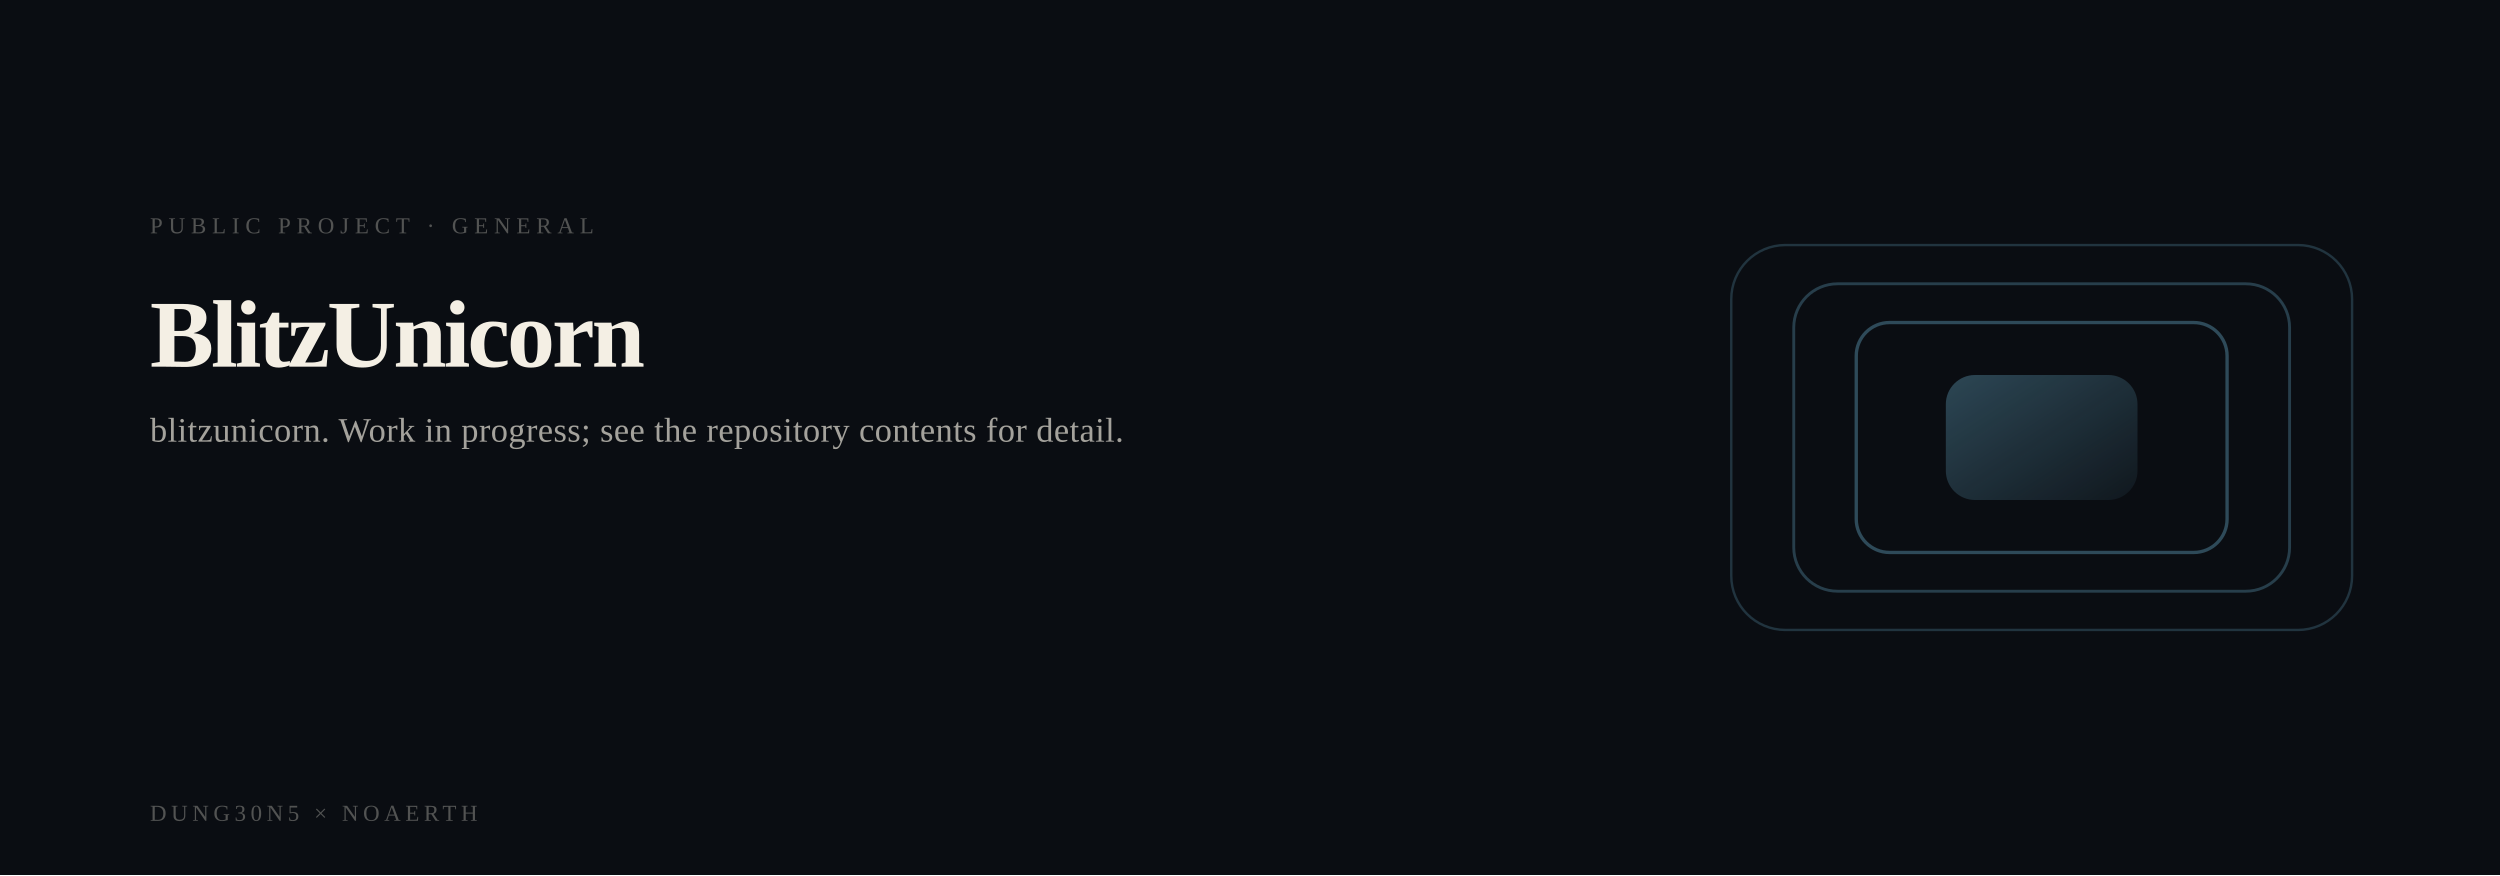
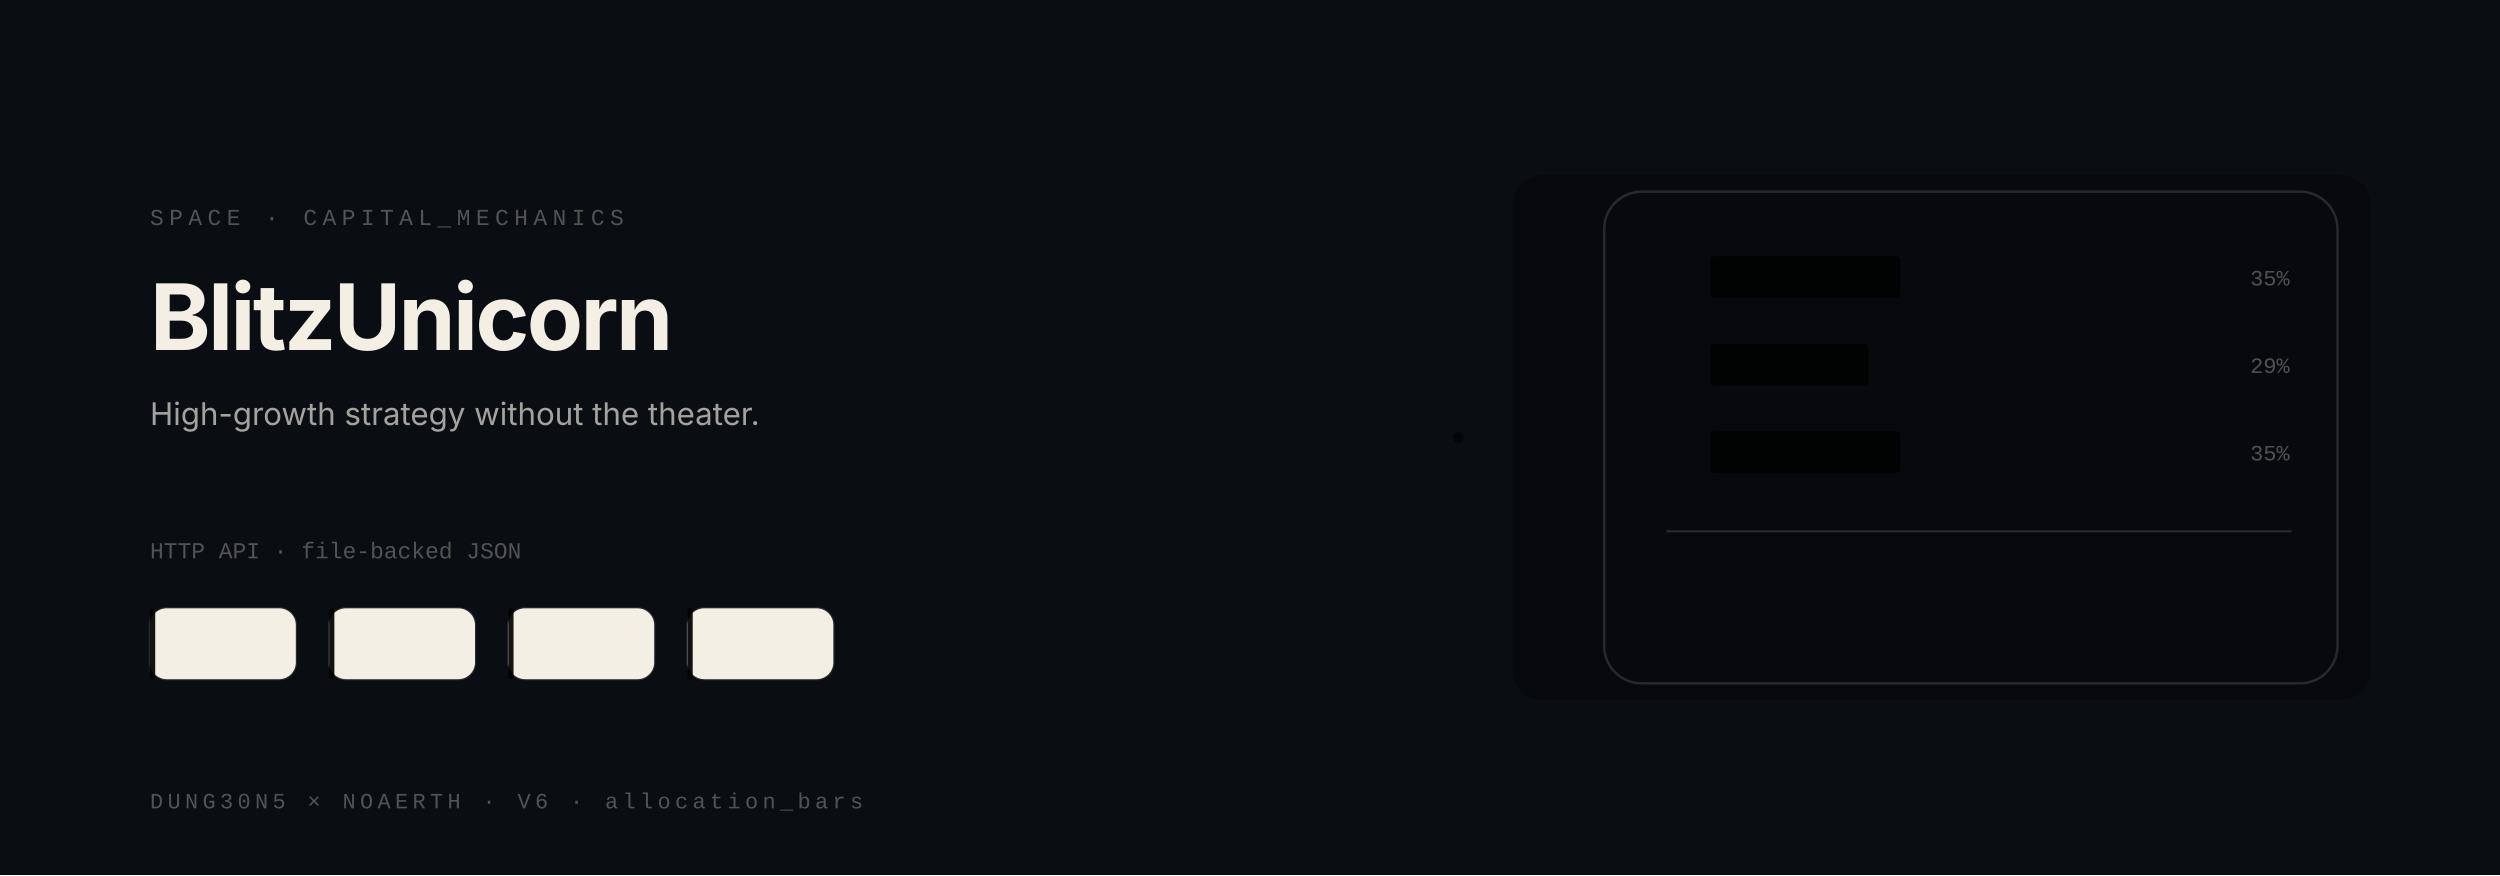
- <svg xmlns="http://www.w3.org/2000/svg" viewBox="0 0 1200 420" width="1200" height="420" role="img" aria-label="BlitzUnicorn: parallel channels converging into an index. Motion depicts records ingest, normalise, index, answer.">
-   <defs>
-     <linearGradient id="hero-blitzunicorn-dark-a" x1="0" y1="0" x2="1" y2="1">
-       <stop offset="0" stop-color="#6fb7d6" stop-opacity="0.85" />
-       <stop offset="1" stop-color="#6fb7d6" stop-opacity="0.15" />
-     </linearGradient>
-   </defs>
+ <svg xmlns="http://www.w3.org/2000/svg" viewBox="0 0 1200 420" width="1200" height="420" role="img" aria-label="BlitzUnicorn: value enters, allocates across positions, and settles">
  <rect width="1200" height="420" fill="#0a0d12" />
-   <rect x="891" y="154.82" width="178" height="110.36" rx="16" fill="none" stroke="#6fb7d6" stroke-width="1.60" opacity="0.36" />
-   <rect x="861" y="136.22" width="238" height="147.56" rx="21" fill="none" stroke="#6fb7d6" stroke-width="1.38" opacity="0.29" />
-   <rect x="831" y="117.62" width="298" height="184.76" rx="26" fill="none" stroke="#6fb7d6" stroke-width="1.16" opacity="0.23" />
-   <rect x="934" y="180" width="92" height="60" rx="14" fill="url(#hero-blitzunicorn-dark-a)" opacity="0.40" />
-   <text x="72" y="112" fill="#f4efe44f" font-size="11" letter-spacing="2.8">PUBLIC PROJECT · GENERAL</text>
-   <text x="72" y="176" fill="#f4efe4" font-size="46" font-weight="660" letter-spacing="-1.4">BlitzUnicorn</text>
-   <text x="72" y="212" fill="#f4efe4a8" font-size="16.5" letter-spacing="0.2">blitzunicorn. Work in progress; see the repository contents for detail.</text>
-   <rect x="72" y="266" width="106" height="40" rx="9" fill="#f4efe4" fill-opacity="0.05" stroke="#f4efe424" stroke-width="1.1" opacity="0">
-     <animate attributeName="opacity" from="0" to="1" dur="0.5s" begin="0.50s" fill="freeze" />
-   </rect>
-   <rect x="72" y="266" width="2.5" height="40" rx="1.2" fill="#6fb7d6" opacity="0">
-     <animate attributeName="opacity" from="0" to="0.9" dur="0.5s" begin="0.50s" fill="freeze" />
-   </rect>
-   <text x="125" y="291" fill="#f4efe4" font-size="11.5" text-anchor="middle" font-family="ui-monospace,SFMono-Regular,Menlo,monospace" opacity="0">request<animate attributeName="opacity" from="0" to="1" dur="0.5s" begin="0.65s" fill="freeze" />
-   </text>
-   <rect x="194" y="266" width="106" height="40" rx="9" fill="#f4efe4" fill-opacity="0.05" stroke="#f4efe424" stroke-width="1.1" opacity="0">
-     <animate attributeName="opacity" from="0" to="1" dur="0.5s" begin="1.00s" fill="freeze" />
-   </rect>
-   <rect x="194" y="266" width="2.5" height="40" rx="1.2" fill="#6fb7d6" opacity="0">
-     <animate attributeName="opacity" from="0" to="0.9" dur="0.5s" begin="1.00s" fill="freeze" />
-   </rect>
-   <text x="247" y="291" fill="#f4efe4" font-size="11.5" text-anchor="middle" font-family="ui-monospace,SFMono-Regular,Menlo,monospace" opacity="0">validate<animate attributeName="opacity" from="0" to="1" dur="0.5s" begin="1.15s" fill="freeze" />
-   </text>
-   <rect x="316" y="266" width="106" height="40" rx="9" fill="#f4efe4" fill-opacity="0.05" stroke="#f4efe424" stroke-width="1.1" opacity="0">
-     <animate attributeName="opacity" from="0" to="1" dur="0.5s" begin="1.50s" fill="freeze" />
-   </rect>
-   <rect x="316" y="266" width="2.5" height="40" rx="1.2" fill="#6fb7d6" opacity="0">
-     <animate attributeName="opacity" from="0" to="0.9" dur="0.5s" begin="1.50s" fill="freeze" />
-   </rect>
-   <text x="369" y="291" fill="#f4efe4" font-size="11.5" text-anchor="middle" font-family="ui-monospace,SFMono-Regular,Menlo,monospace" opacity="0">persist<animate attributeName="opacity" from="0" to="1" dur="0.5s" begin="1.65s" fill="freeze" />
-   </text>
-   <rect x="438" y="266" width="106" height="40" rx="9" fill="#f4efe4" fill-opacity="0.05" stroke="#f4efe424" stroke-width="1.1" opacity="0">
-     <animate attributeName="opacity" from="0" to="1" dur="0.5s" begin="2.00s" fill="freeze" />
-   </rect>
-   <rect x="438" y="266" width="2.5" height="40" rx="1.2" fill="#e7c27a" opacity="0">
-     <animate attributeName="opacity" from="0" to="0.9" dur="0.5s" begin="2.00s" fill="freeze" />
-   </rect>
-   <text x="491" y="291" fill="#f4efe4" font-size="11.5" text-anchor="middle" font-family="ui-monospace,SFMono-Regular,Menlo,monospace" opacity="0">respond<animate attributeName="opacity" from="0" to="1" dur="0.5s" begin="2.15s" fill="freeze" />
-   </text>
-   <text x="72" y="394" fill="#f4efe44f" font-size="11" letter-spacing="2.2">DUNG30N5 × NOAERTH</text>
+   <text x="72" y="108" font-family="ui-monospace, SFMono-Regular, Menlo, Monaco, Consolas, 'Liberation Mono', monospace" font-size="11" letter-spacing="2.6" fill="#f4efe44f">SPACE · CAPITAL_MECHANICS</text>
+   <text x="72" y="168" font-family="-apple-system, BlinkMacSystemFont, 'Segoe UI', Inter, Helvetica, Arial, sans-serif" font-size="44" font-weight="660" letter-spacing="-1.2" fill="#f4efe4">BlitzUnicorn</text>
+   <text x="72" y="204" font-family="-apple-system, BlinkMacSystemFont, 'Segoe UI', Inter, Helvetica, Arial, sans-serif" font-size="15" fill="#f4efe4a8">High-growth strategy without the theater.</text>
+   <text x="72" y="268" font-family="ui-monospace, SFMono-Regular, Menlo, Monaco, Consolas, 'Liberation Mono', monospace" font-size="11" fill="#f4efe44f">HTTP API · file-backed JSON</text>
+   <rect x="72.0" y="292.0" width="70.0" height="34.0" rx="8" fill="#f4efe4" stroke="#f4efe424" stroke-width="1.1" />
+   <rect x="72.0" y="292.0" width="2.5" height="34.0" rx="1.2" fill="amber" opacity="0.92" />
+   <text x="107.0" y="314" font-family="ui-monospace, SFMono-Regular, Menlo, Monaco, Consolas, 'Liberation Mono', monospace" font-size="11" fill="#f4efe4" fill-opacity="0.82" text-anchor="middle">checkout</text>
+   <rect x="158.0" y="292.0" width="70.0" height="34.0" rx="8" fill="#f4efe4" stroke="#f4efe424" stroke-width="1.1" />
+   <rect x="158.0" y="292.0" width="2.5" height="34.0" rx="1.2" fill="amber" opacity="0.92" />
+   <text x="193.0" y="314" font-family="ui-monospace, SFMono-Regular, Menlo, Monaco, Consolas, 'Liberation Mono', monospace" font-size="11" fill="#f4efe4" fill-opacity="0.82" text-anchor="middle">launch</text>
+   <rect x="244.0" y="292.0" width="70.0" height="34.0" rx="8" fill="#f4efe4" stroke="#f4efe424" stroke-width="1.1" />
+   <rect x="244.0" y="292.0" width="2.5" height="34.0" rx="1.2" fill="amber" opacity="0.92" />
+   <text x="279.0" y="314" font-family="ui-monospace, SFMono-Regular, Menlo, Monaco, Consolas, 'Liberation Mono', monospace" font-size="11" fill="#f4efe4" fill-opacity="0.82" text-anchor="middle">projects</text>
+   <rect x="330.0" y="292.0" width="70.0" height="34.0" rx="8" fill="#f4efe4" stroke="#f4efe424" stroke-width="1.1" />
+   <rect x="330.0" y="292.0" width="2.5" height="34.0" rx="1.2" fill="mint" opacity="0.92" />
+   <text x="365.0" y="314" font-family="ui-monospace, SFMono-Regular, Menlo, Monaco, Consolas, 'Liberation Mono', monospace" font-size="11" fill="#f4efe4" fill-opacity="0.82" text-anchor="middle">run</text>
+   <rect x="726.0" y="84.0" width="412.0" height="252.0" rx="14" fill="amber" fill-opacity="0.05" />
+   <line x1="740.0" y1="85.0" x2="1124.0" y2="85.0" stroke="amber" stroke-width="1.6" opacity="0.4" />
+   <rect x="738.0" y="316.0" width="382.0" height="20" rx="5" fill="none" stroke="amber" stroke-width="1.1" opacity="0.30" />
+   <rect x="754.0" y="286.0" width="362.0" height="20" rx="5" fill="none" stroke="amber" stroke-width="1.1" opacity="0.24" />
+   <rect x="770.0" y="256.0" width="342.0" height="20" rx="5" fill="none" stroke="amber" stroke-width="1.1" opacity="0.18" />
+   <rect x="786.0" y="226.0" width="322.0" height="20" rx="5" fill="none" stroke="amber" stroke-width="1.1" opacity="0.12" />
+   <rect x="726.0" y="84.0" width="412.0" height="252.0" rx="14" fill="#000" fill-opacity="0.22" />
+   <path d="M1095.0 293.0 h18 v18 h-18 z" fill="none" stroke="mint" stroke-width="1.4" opacity="0.6" />
+   <rect x="770" y="92" width="352" height="236" rx="18" fill="none" stroke="#f4efe424" stroke-width="1.2" />
+   <rect x="821.0" y="123.0" width="91.1" height="20.0" rx="2" fill="mint" opacity="0.82" />
+   <text x="1099" y="137" font-family="ui-monospace, SFMono-Regular, Menlo, Monaco, Consolas, 'Liberation Mono', monospace" font-size="10.5" fill="#f4efe44f" text-anchor="end">35%</text>
+   <rect x="821.0" y="165.0" width="75.9" height="20.0" rx="2" fill="amber" opacity="0.82" />
+   <text x="1099" y="179" font-family="ui-monospace, SFMono-Regular, Menlo, Monaco, Consolas, 'Liberation Mono', monospace" font-size="10.5" fill="#f4efe44f" text-anchor="end">29%</text>
+   <rect x="821.0" y="207.0" width="91.1" height="20.0" rx="2" fill="amber" opacity="0.82" />
+   <text x="1099" y="221" font-family="ui-monospace, SFMono-Regular, Menlo, Monaco, Consolas, 'Liberation Mono', monospace" font-size="10.5" fill="#f4efe44f" text-anchor="end">35%</text>
+   <line x1="800" y1="255" x2="1100" y2="255" stroke="#f4efe424" stroke-width="1" />
+   <circle cx="700.0" cy="210.0" r="2.6" fill="amber" opacity="0.5" />
+   <text x="72" y="388" font-family="ui-monospace, SFMono-Regular, Menlo, Monaco, Consolas, 'Liberation Mono', monospace" font-size="10.5" letter-spacing="2.1" fill="#f4efe44f">DUNG30N5 × NOAERTH · V6 · allocation_bars</text>
</svg>
